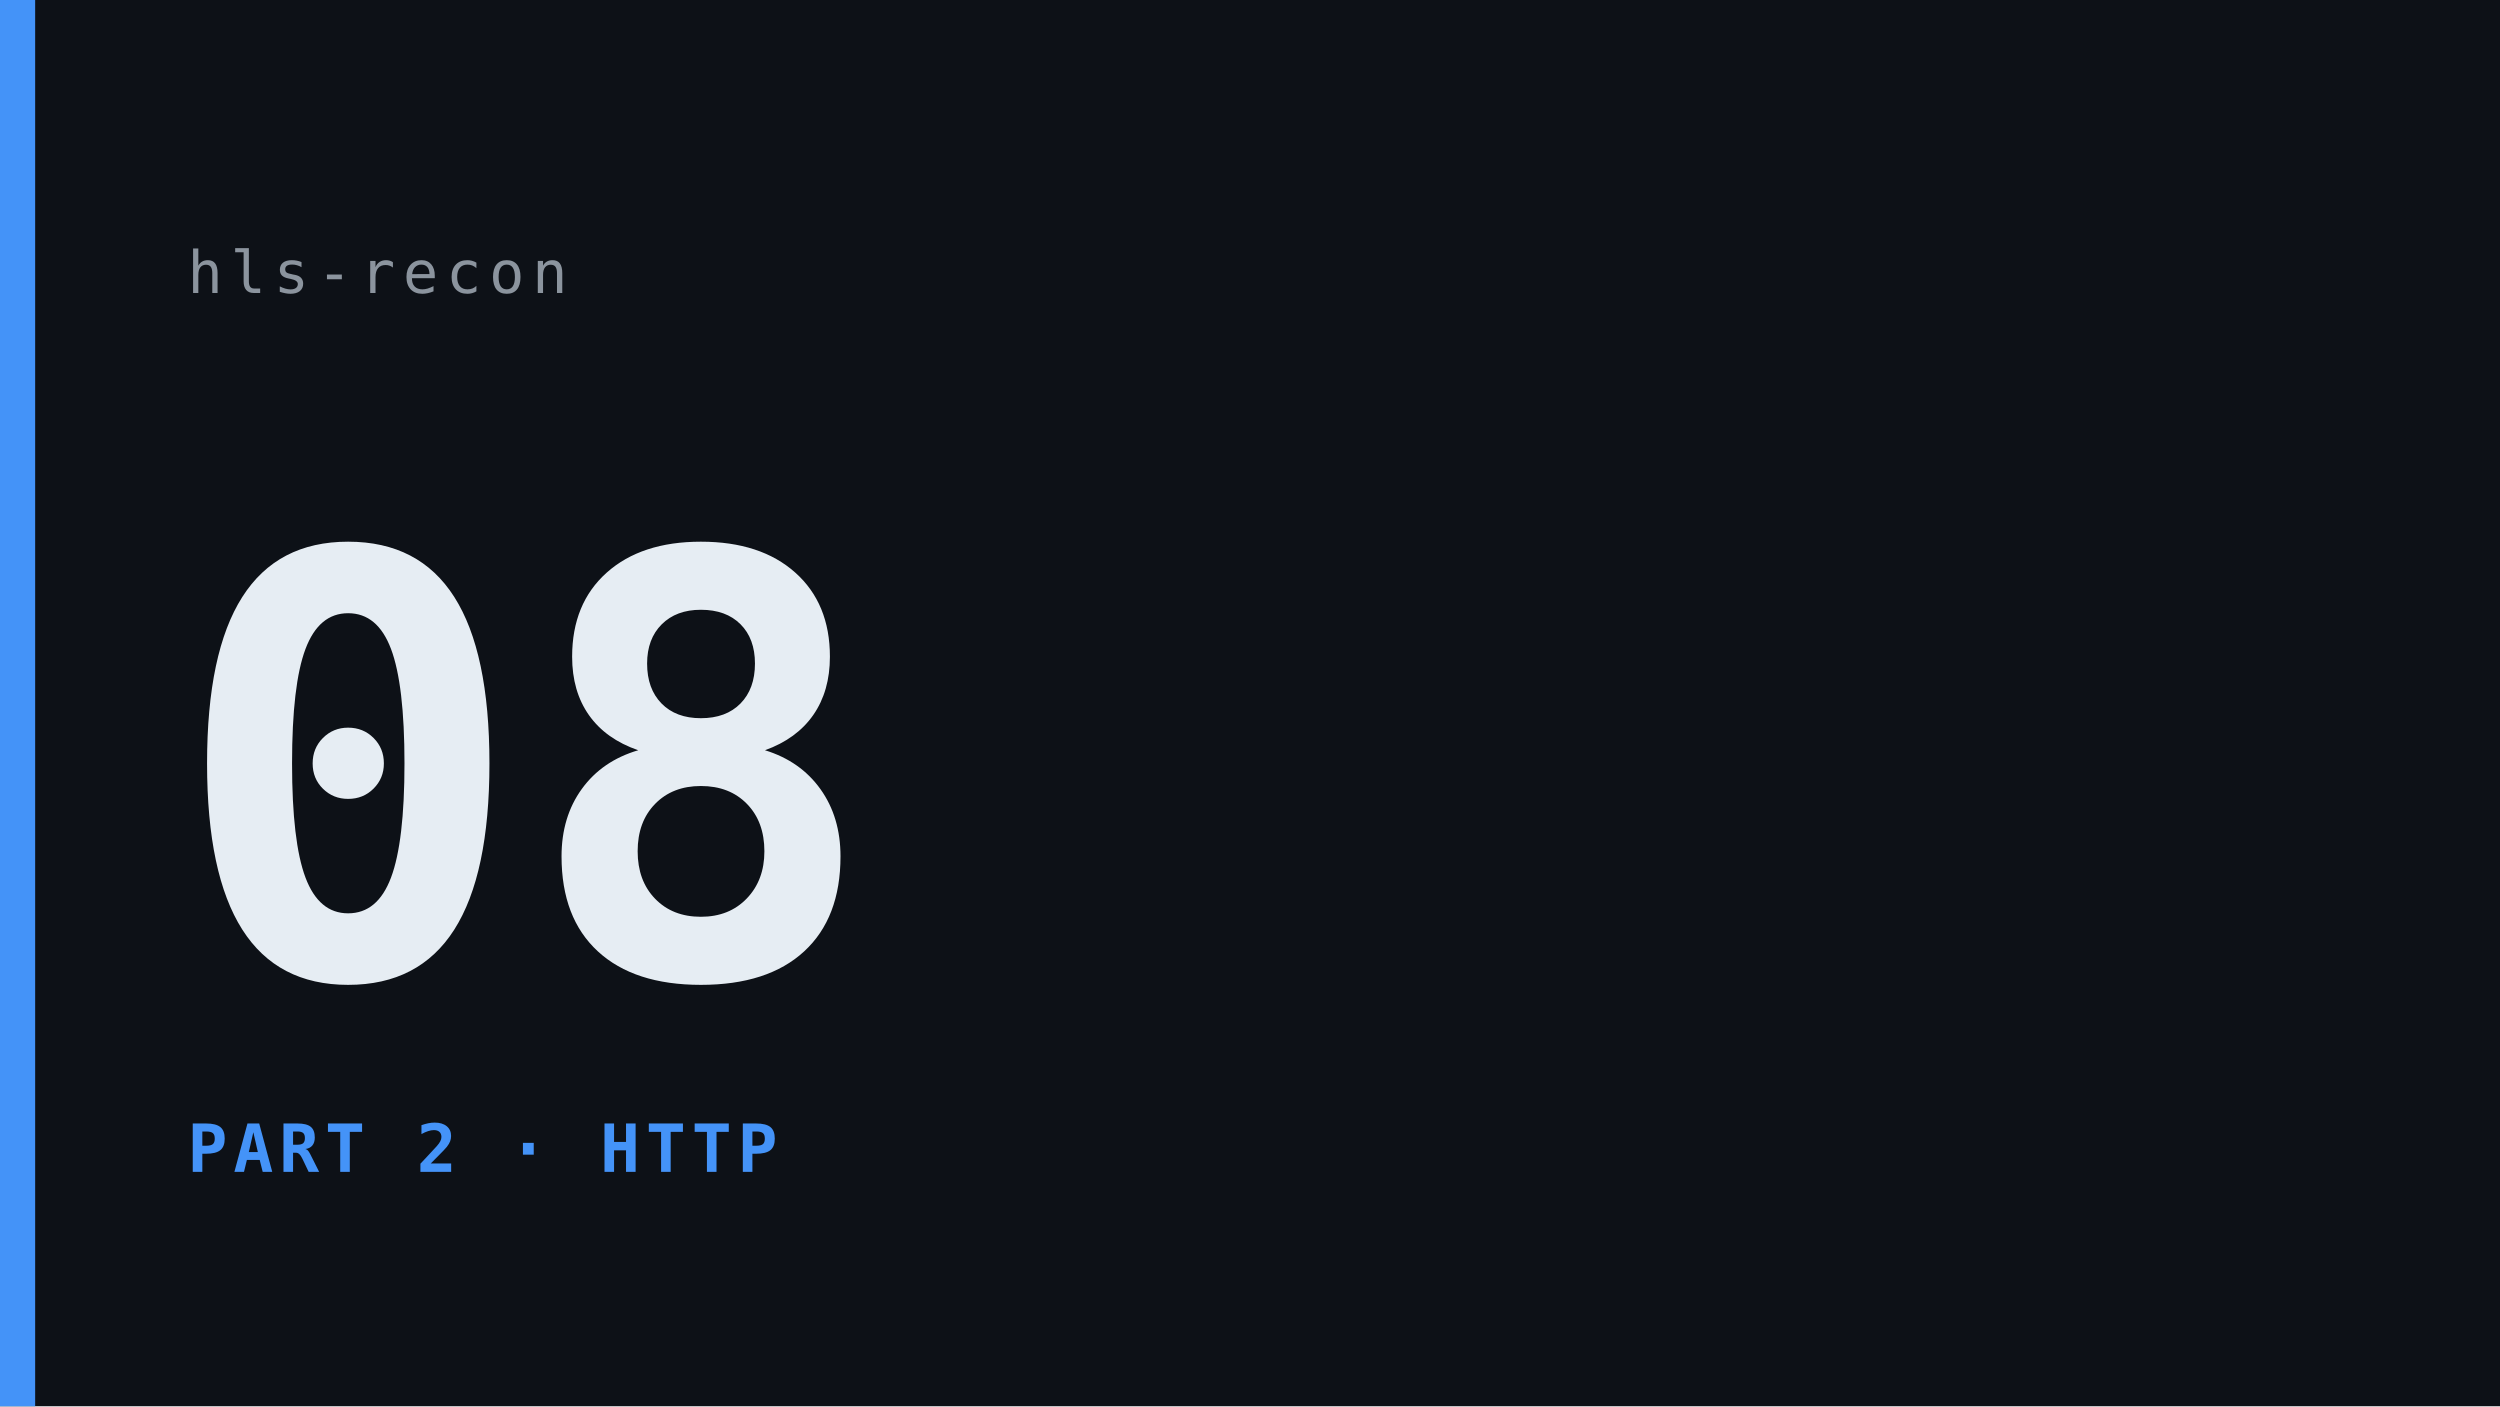
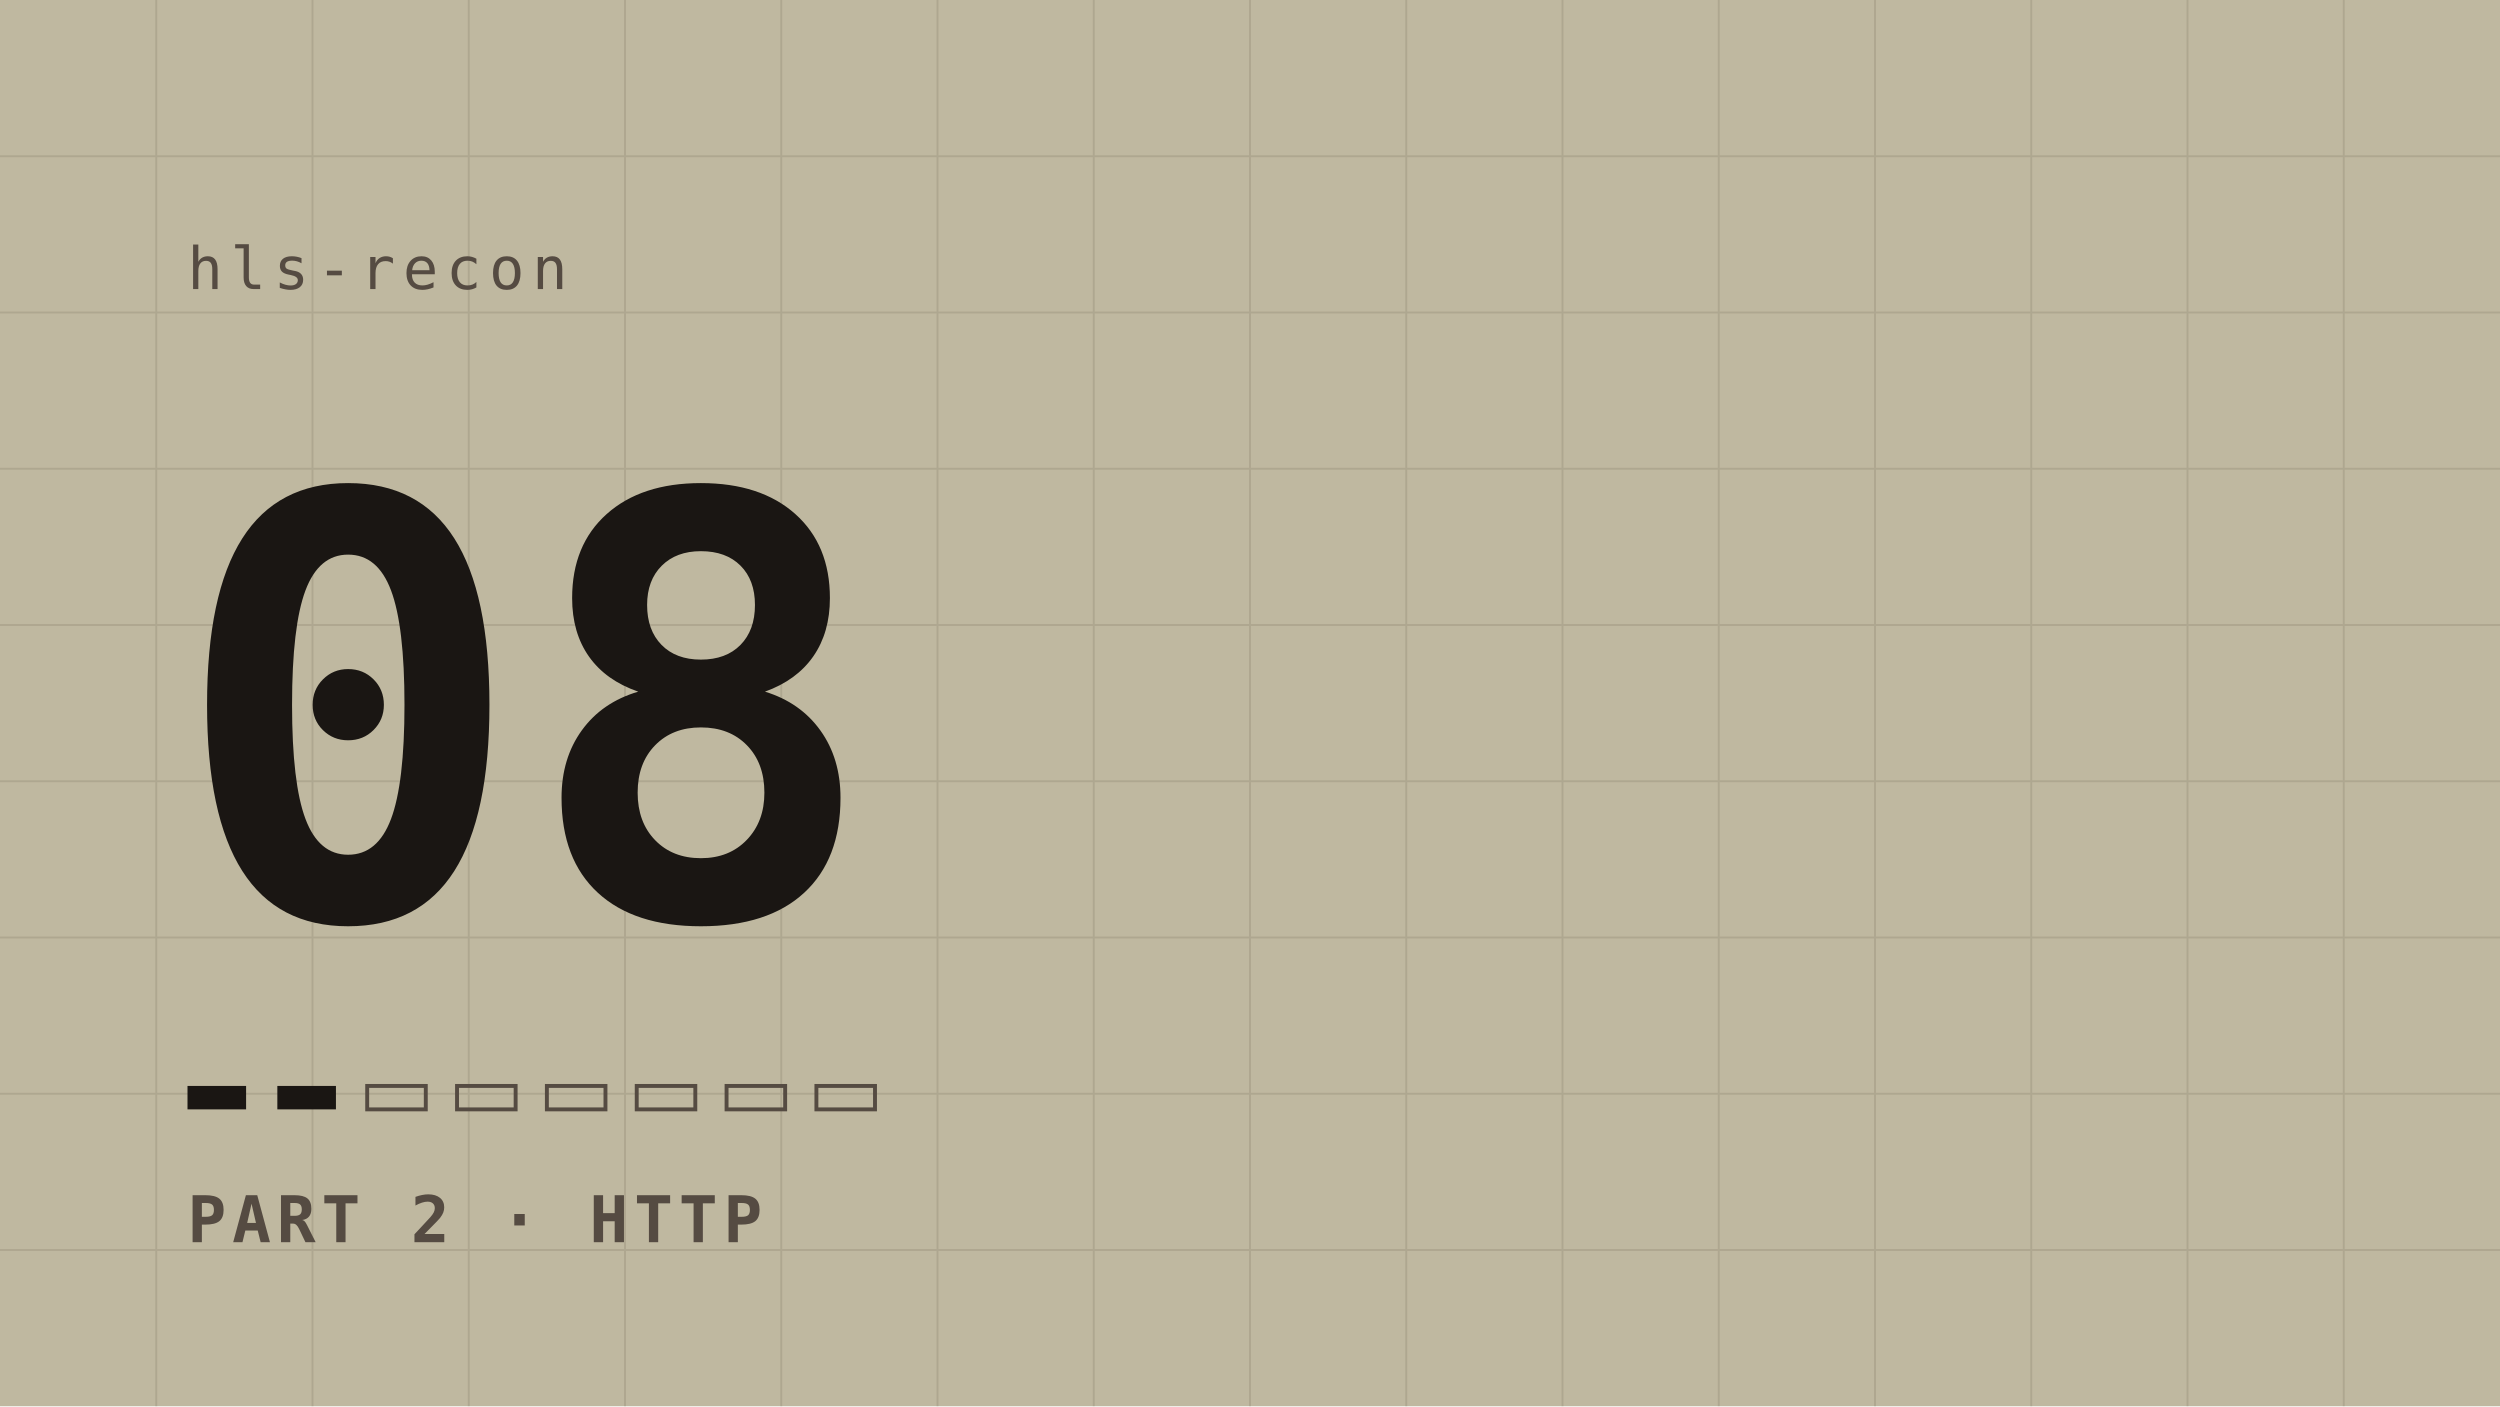
- <svg xmlns="http://www.w3.org/2000/svg" viewBox="0 0 1280 720" role="img" aria-label="hls-recon 제8장 병렬성·재시도·계측">
-   <style>
-     .bg{fill:#0d1117}.ink{fill:#e6edf3}.muted{fill:#8b949e}.acc{fill:#4493f8}
-   </style>
-   <rect class="bg" width="1280" height="720" />
-   <rect class="acc" x="0" y="0" width="18" height="720" />
-   <text class="muted" x="96" y="150" font-family="ui-monospace, SFMono-Regular, Menlo, Consolas, monospace" font-size="30" letter-spacing="4">hls-recon</text>
-   <text class="ink" x="88" y="500" font-family="ui-monospace, SFMono-Regular, Menlo, Consolas, monospace" font-size="300" font-weight="700">08</text>
-   <text class="acc" x="96" y="600" font-family="ui-monospace, SFMono-Regular, Menlo, Consolas, monospace" font-size="34" font-weight="700" letter-spacing="3">PART 2 · HTTP</text>
+ <svg xmlns="http://www.w3.org/2000/svg" viewBox="0 0 1280 720" width="1280" height="720">
+   <rect width="1280" height="720" fill="#bfb8a0" />
+   <path d="M80 0V720M160 0V720M240 0V720M320 0V720M400 0V720M480 0V720M560 0V720M640 0V720M720 0V720M800 0V720M880 0V720M960 0V720M1040 0V720M1120 0V720M1200 0V720M0 80H1280M0 160H1280M0 240H1280M0 320H1280M0 400H1280M0 480H1280M0 560H1280M0 640H1280" stroke="#948c76" stroke-width="1" opacity=".38" fill="none" />
+   <text x="96" y="148" font-family="ui-monospace, SFMono-Regular, Menlo, Consolas, monospace" font-size="30" font-weight="400" letter-spacing="4" fill="#554b42">hls-recon</text>
+   <text x="88" y="470" font-family="ui-monospace, SFMono-Regular, Menlo, Consolas, monospace" font-size="300" font-weight="700" fill="#1a1613">08</text>
+   <rect x="96" y="556" width="30" height="12" fill="#1a1613" />
+   <rect x="142" y="556" width="30" height="12" fill="#1a1613" />
+   <rect x="188" y="556" width="30" height="12" fill="none" stroke="#554b42" stroke-width="2" />
+   <rect x="234" y="556" width="30" height="12" fill="none" stroke="#554b42" stroke-width="2" />
+   <rect x="280" y="556" width="30" height="12" fill="none" stroke="#554b42" stroke-width="2" />
+   <rect x="326" y="556" width="30" height="12" fill="none" stroke="#554b42" stroke-width="2" />
+   <rect x="372" y="556" width="30" height="12" fill="none" stroke="#554b42" stroke-width="2" />
+   <rect x="418" y="556" width="30" height="12" fill="none" stroke="#554b42" stroke-width="2" />
+   <text x="96" y="636" font-family="ui-monospace, SFMono-Regular, Menlo, Consolas, monospace" font-size="33" font-weight="700" letter-spacing="3" fill="#554b42">PART 2 · HTTP</text>
</svg>
